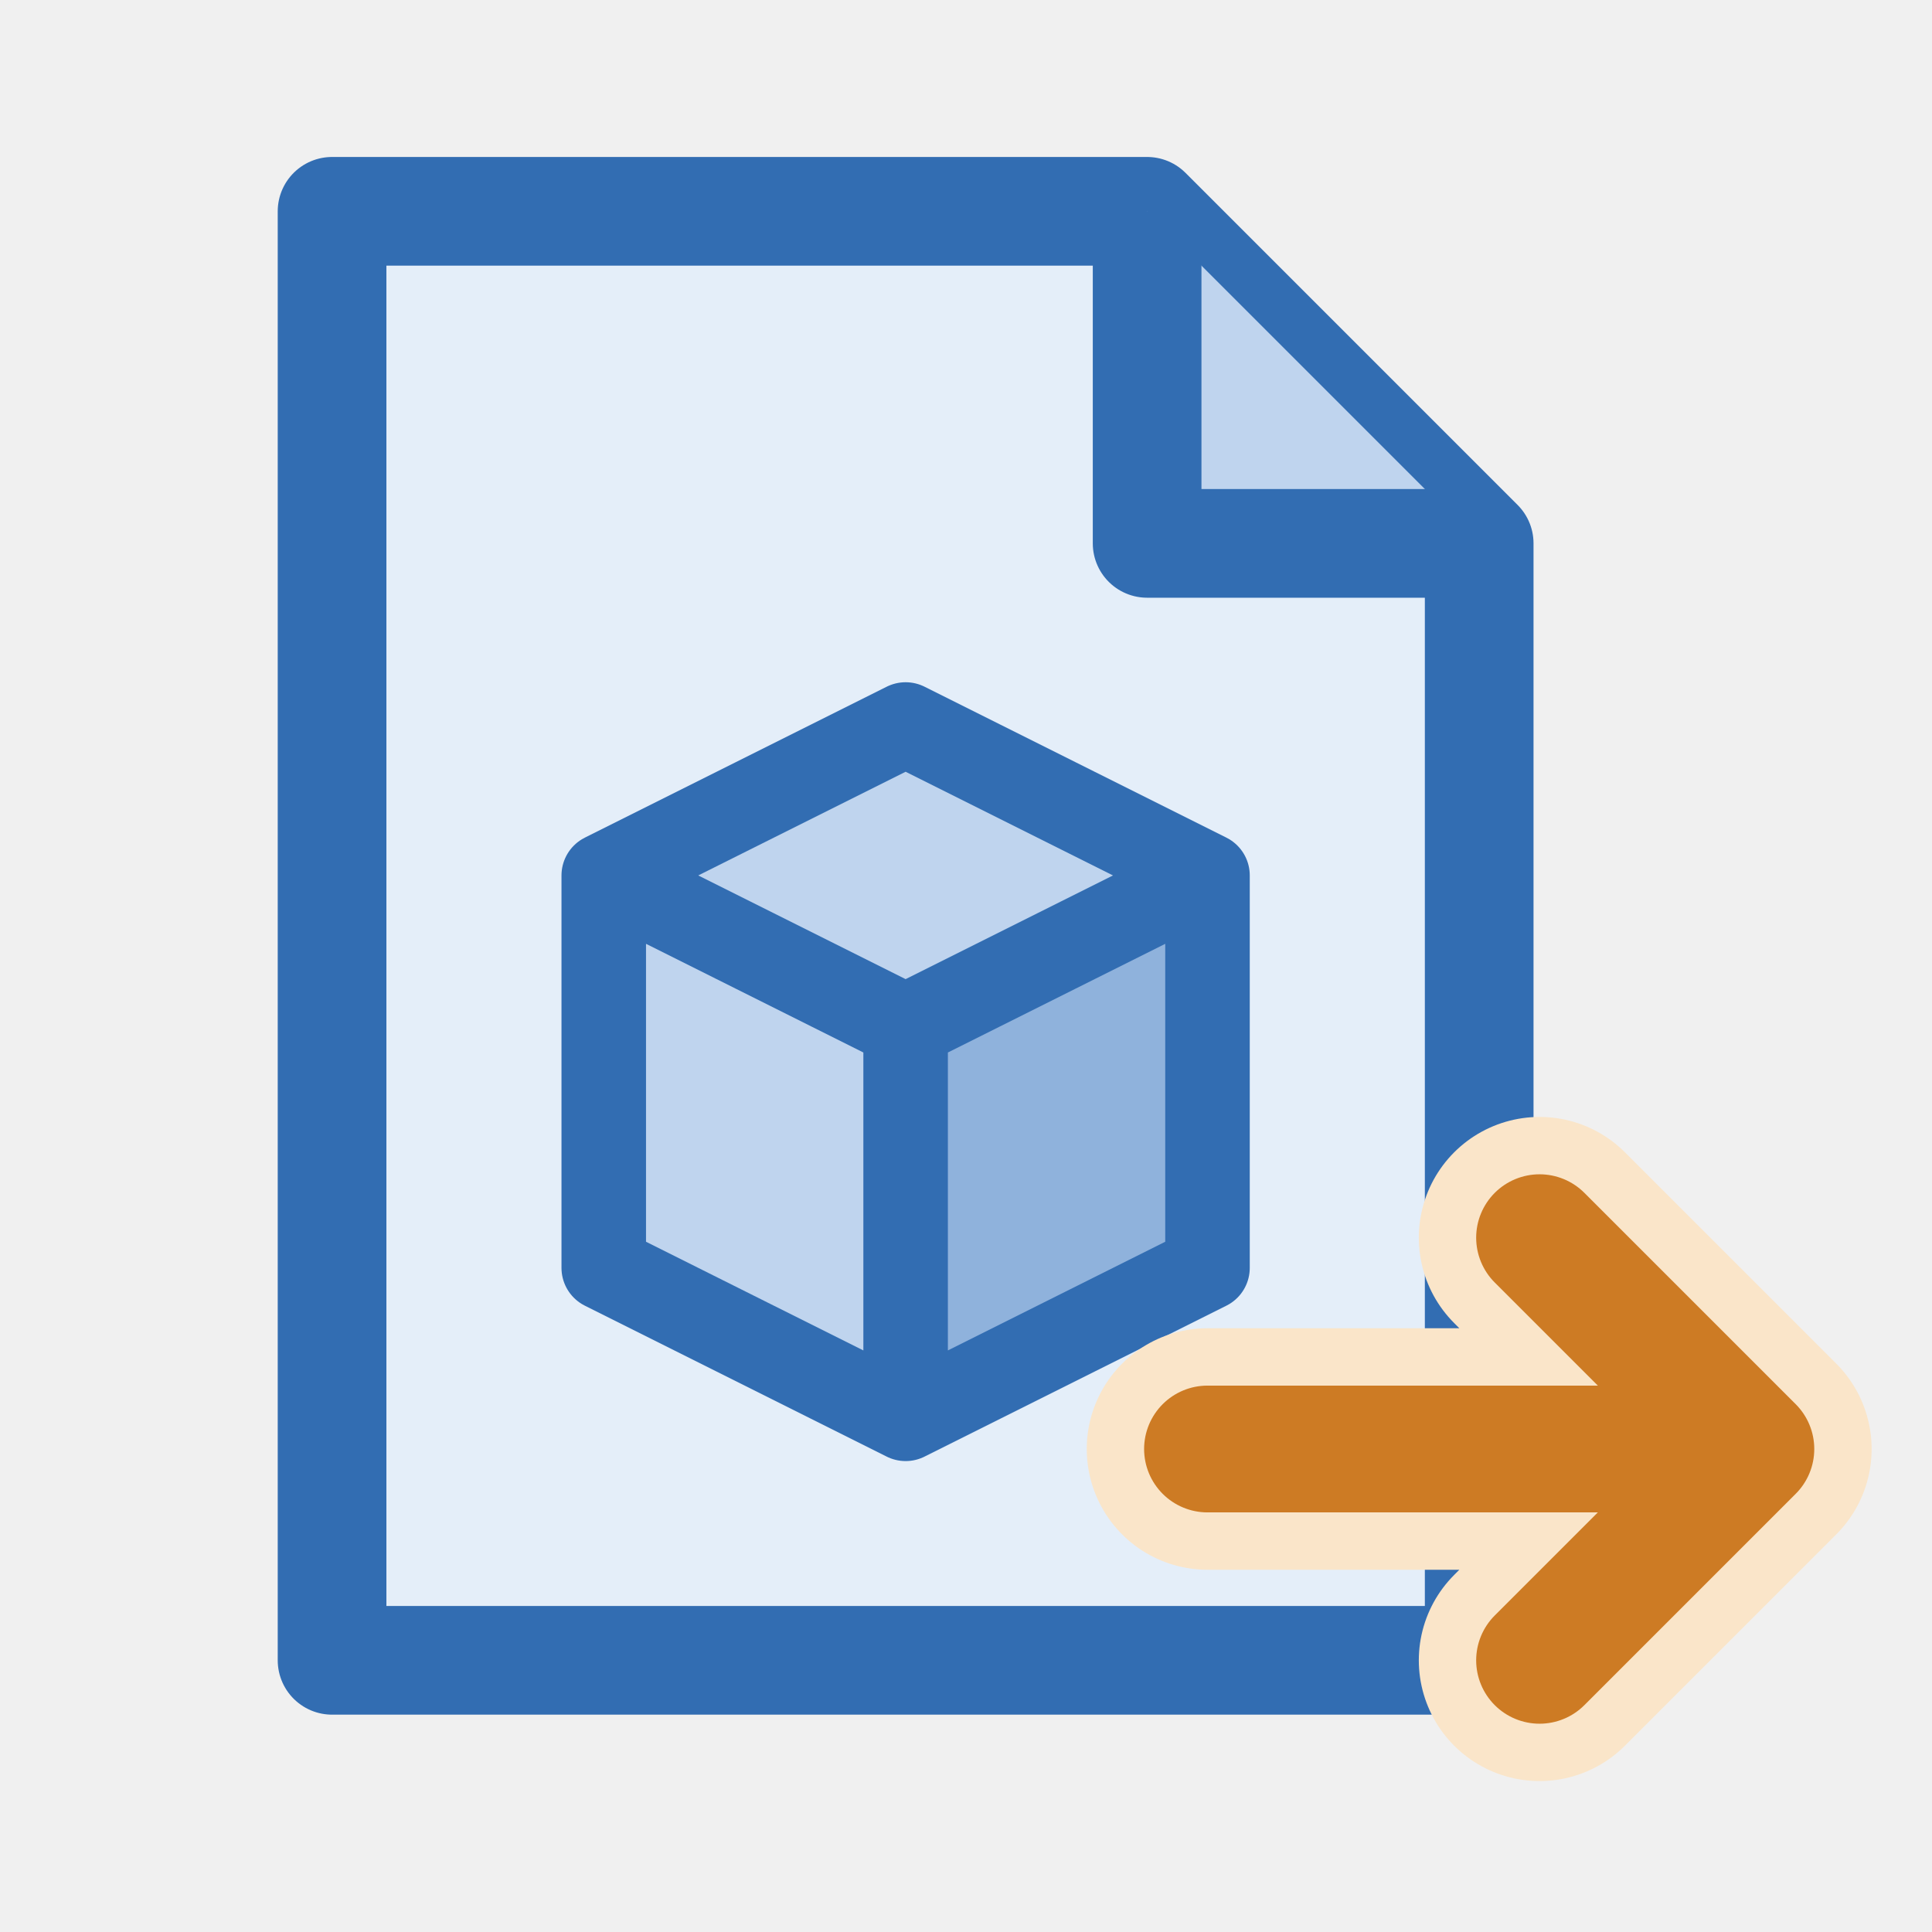
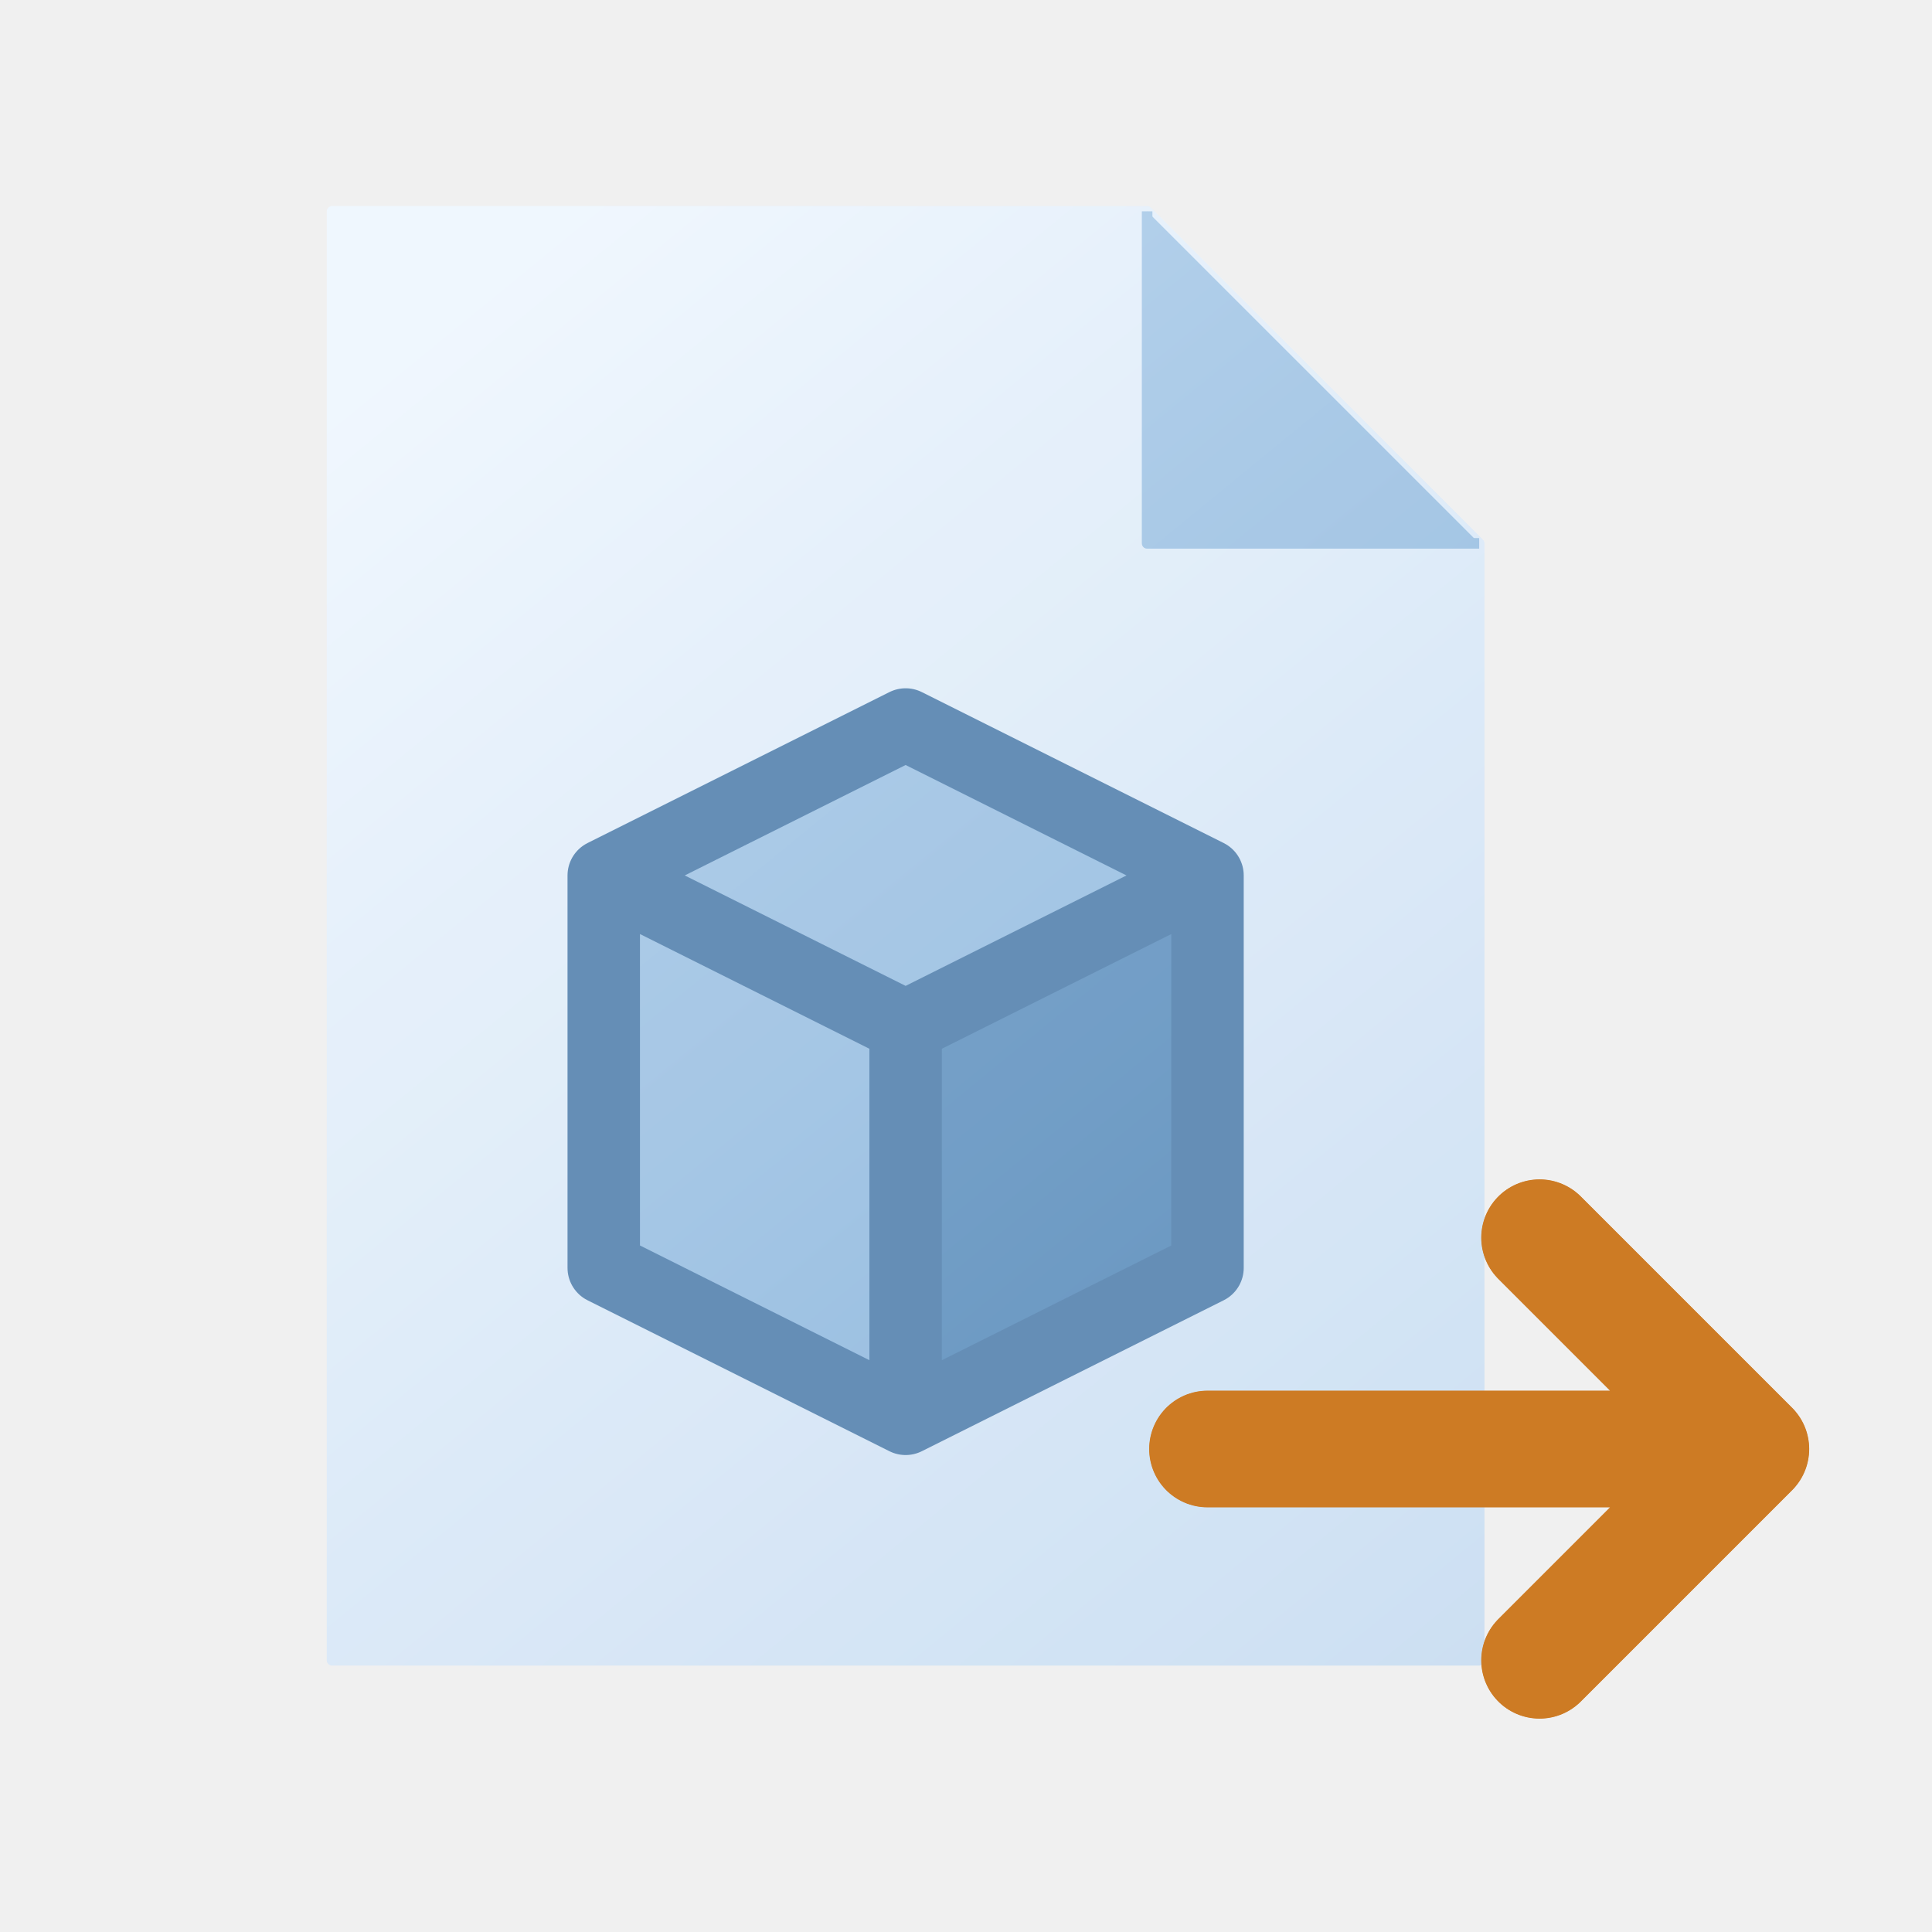
<svg xmlns="http://www.w3.org/2000/svg" width="256" height="256" viewBox="0 0 256 256" role="img" aria-label="Open CAD project">
-   <g transform="scale(4)">
-     <path d="M11 7h27l11 11v37H11Z" fill="#e4eef9" stroke="#326db2" stroke-width="3.6" stroke-linejoin="round" />
-     <path d="M38 7v11h11" fill="#bfd4ee" stroke="#326db2" stroke-width="3.6" stroke-linejoin="round" />
-     <path d="m20 29 10-5 10 5-10 5Z" fill="#bfd4ee" />
-     <path d="m20 29 10 5v13l-10-5Z" fill="#bfd4ee" />
-     <path d="m30 34 10-5v13l-10 5Z" fill="#8fb2dc" />
-     <path d="m20 29 10-5 10 5v13l-10 5-10-5Zm0 0 10 5 10-5M30 34v13" fill="none" stroke="#326db2" stroke-width="2.8" stroke-linejoin="round" />
-     <path d="M40 48h18m-7-7 7 7-7 7" fill="none" stroke="#fae5c9" stroke-width="8" stroke-linecap="round" stroke-linejoin="round" />
-     <path d="M40 48h18m-7-7 7 7-7 7" fill="none" stroke="#cd7b24" stroke-width="4.2" stroke-linecap="round" stroke-linejoin="round" />
+   <defs>
+     <linearGradient id="frosted-files-light-material-top" x1="12" y1="12" x2="48" y2="56" gradientUnits="userSpaceOnUse">
+       <stop offset="0" stop-color="#eff7ff" />
+       <stop offset="1" stop-color="#c8ddf2" />
+     </linearGradient>
+     <linearGradient id="frosted-files-light-material-front" x1="12" y1="12" x2="48" y2="56" gradientUnits="userSpaceOnUse">
+       <stop offset="0" stop-color="#b6d3ee" />
+       <stop offset="1" stop-color="#82afd8" />
+     </linearGradient>
+     <linearGradient id="frosted-files-light-material-side" x1="12" y1="12" x2="48" y2="56" gradientUnits="userSpaceOnUse">
+       <stop offset="0" stop-color="#7eacd3" />
+       <stop offset="1" stop-color="#5385b5" />
+     </linearGradient>
+     <mask id="frosted-files-light-visible-action" x="0" y="0" width="256" height="256" maskUnits="userSpaceOnUse" style="mask-type:luminance">
+       <g transform="scale(4)">
+         <path d="M11 7h27l11 11v37H11Z" fill="black" stroke="black" stroke-width="0.35" stroke-linejoin="round" />
+         <path d="M38 7v11h11" fill="black" stroke="black" stroke-width="0.35" stroke-linejoin="round" />
+         <path d="m20 29 10-5 10 5-10 5Z" fill="black" stroke="none" />
+         <path d="m20 29 10 5v13l-10-5Z" fill="black" stroke="none" />
+         <path d="m30 34 10-5v13l-10 5Z" fill="black" stroke="none" />
+         <path d="m20 29 10-5 10 5v13l-10 5-10-5Zm0 0 10 5 10-5M30 34v13" fill="none" stroke="black" stroke-width="2.4" stroke-linejoin="round" />
+         <path d="M40 48h18m-7-7 7 7-7 7" fill="none" stroke="white" stroke-width="3.864" stroke-linecap="round" stroke-linejoin="round" />
+       </g>
+     </mask>
+   </defs>
+   <g opacity=".91" data-layer="material">
+     <g transform="scale(4)">
+       <path d="M11 7h27l11 11v37H11Z" fill="url(#frosted-files-light-material-top)" stroke="url(#frosted-files-light-material-top)" stroke-width="0.35" stroke-linejoin="round" />
+       <path d="M38 7v11h11" fill="url(#frosted-files-light-material-front)" stroke="url(#frosted-files-light-material-front)" stroke-width="0.35" stroke-linejoin="round" />
+       <path d="m20 29 10-5 10 5-10 5Z" fill="url(#frosted-files-light-material-front)" stroke="none" />
+       <path d="m20 29 10 5v13l-10-5Z" fill="url(#frosted-files-light-material-front)" stroke="none" />
+       <path d="m30 34 10-5v13l-10 5Z" fill="url(#frosted-files-light-material-side)" stroke="none" />
+       <path d="m20 29 10-5 10 5v13l-10 5-10-5Zm0 0 10 5 10-5M30 34v13" fill="none" stroke="#5784b0" stroke-width="2.4" stroke-linejoin="round" />
+       <path d="M40 48h18m-7-7 7 7-7 7" fill="none" stroke="#cd7b24" stroke-width="3.864" stroke-linecap="round" stroke-linejoin="round" />
+     </g>
+   </g>
+   <g mask="url(#frosted-files-light-visible-action)" data-layer="action">
+     <g transform="scale(4)">
+       <path d="M40 48h18m-7-7 7 7-7 7" fill="none" stroke="#cd7b24" stroke-width="3.864" stroke-linecap="round" stroke-linejoin="round" />
+     </g>
  </g>
</svg>
